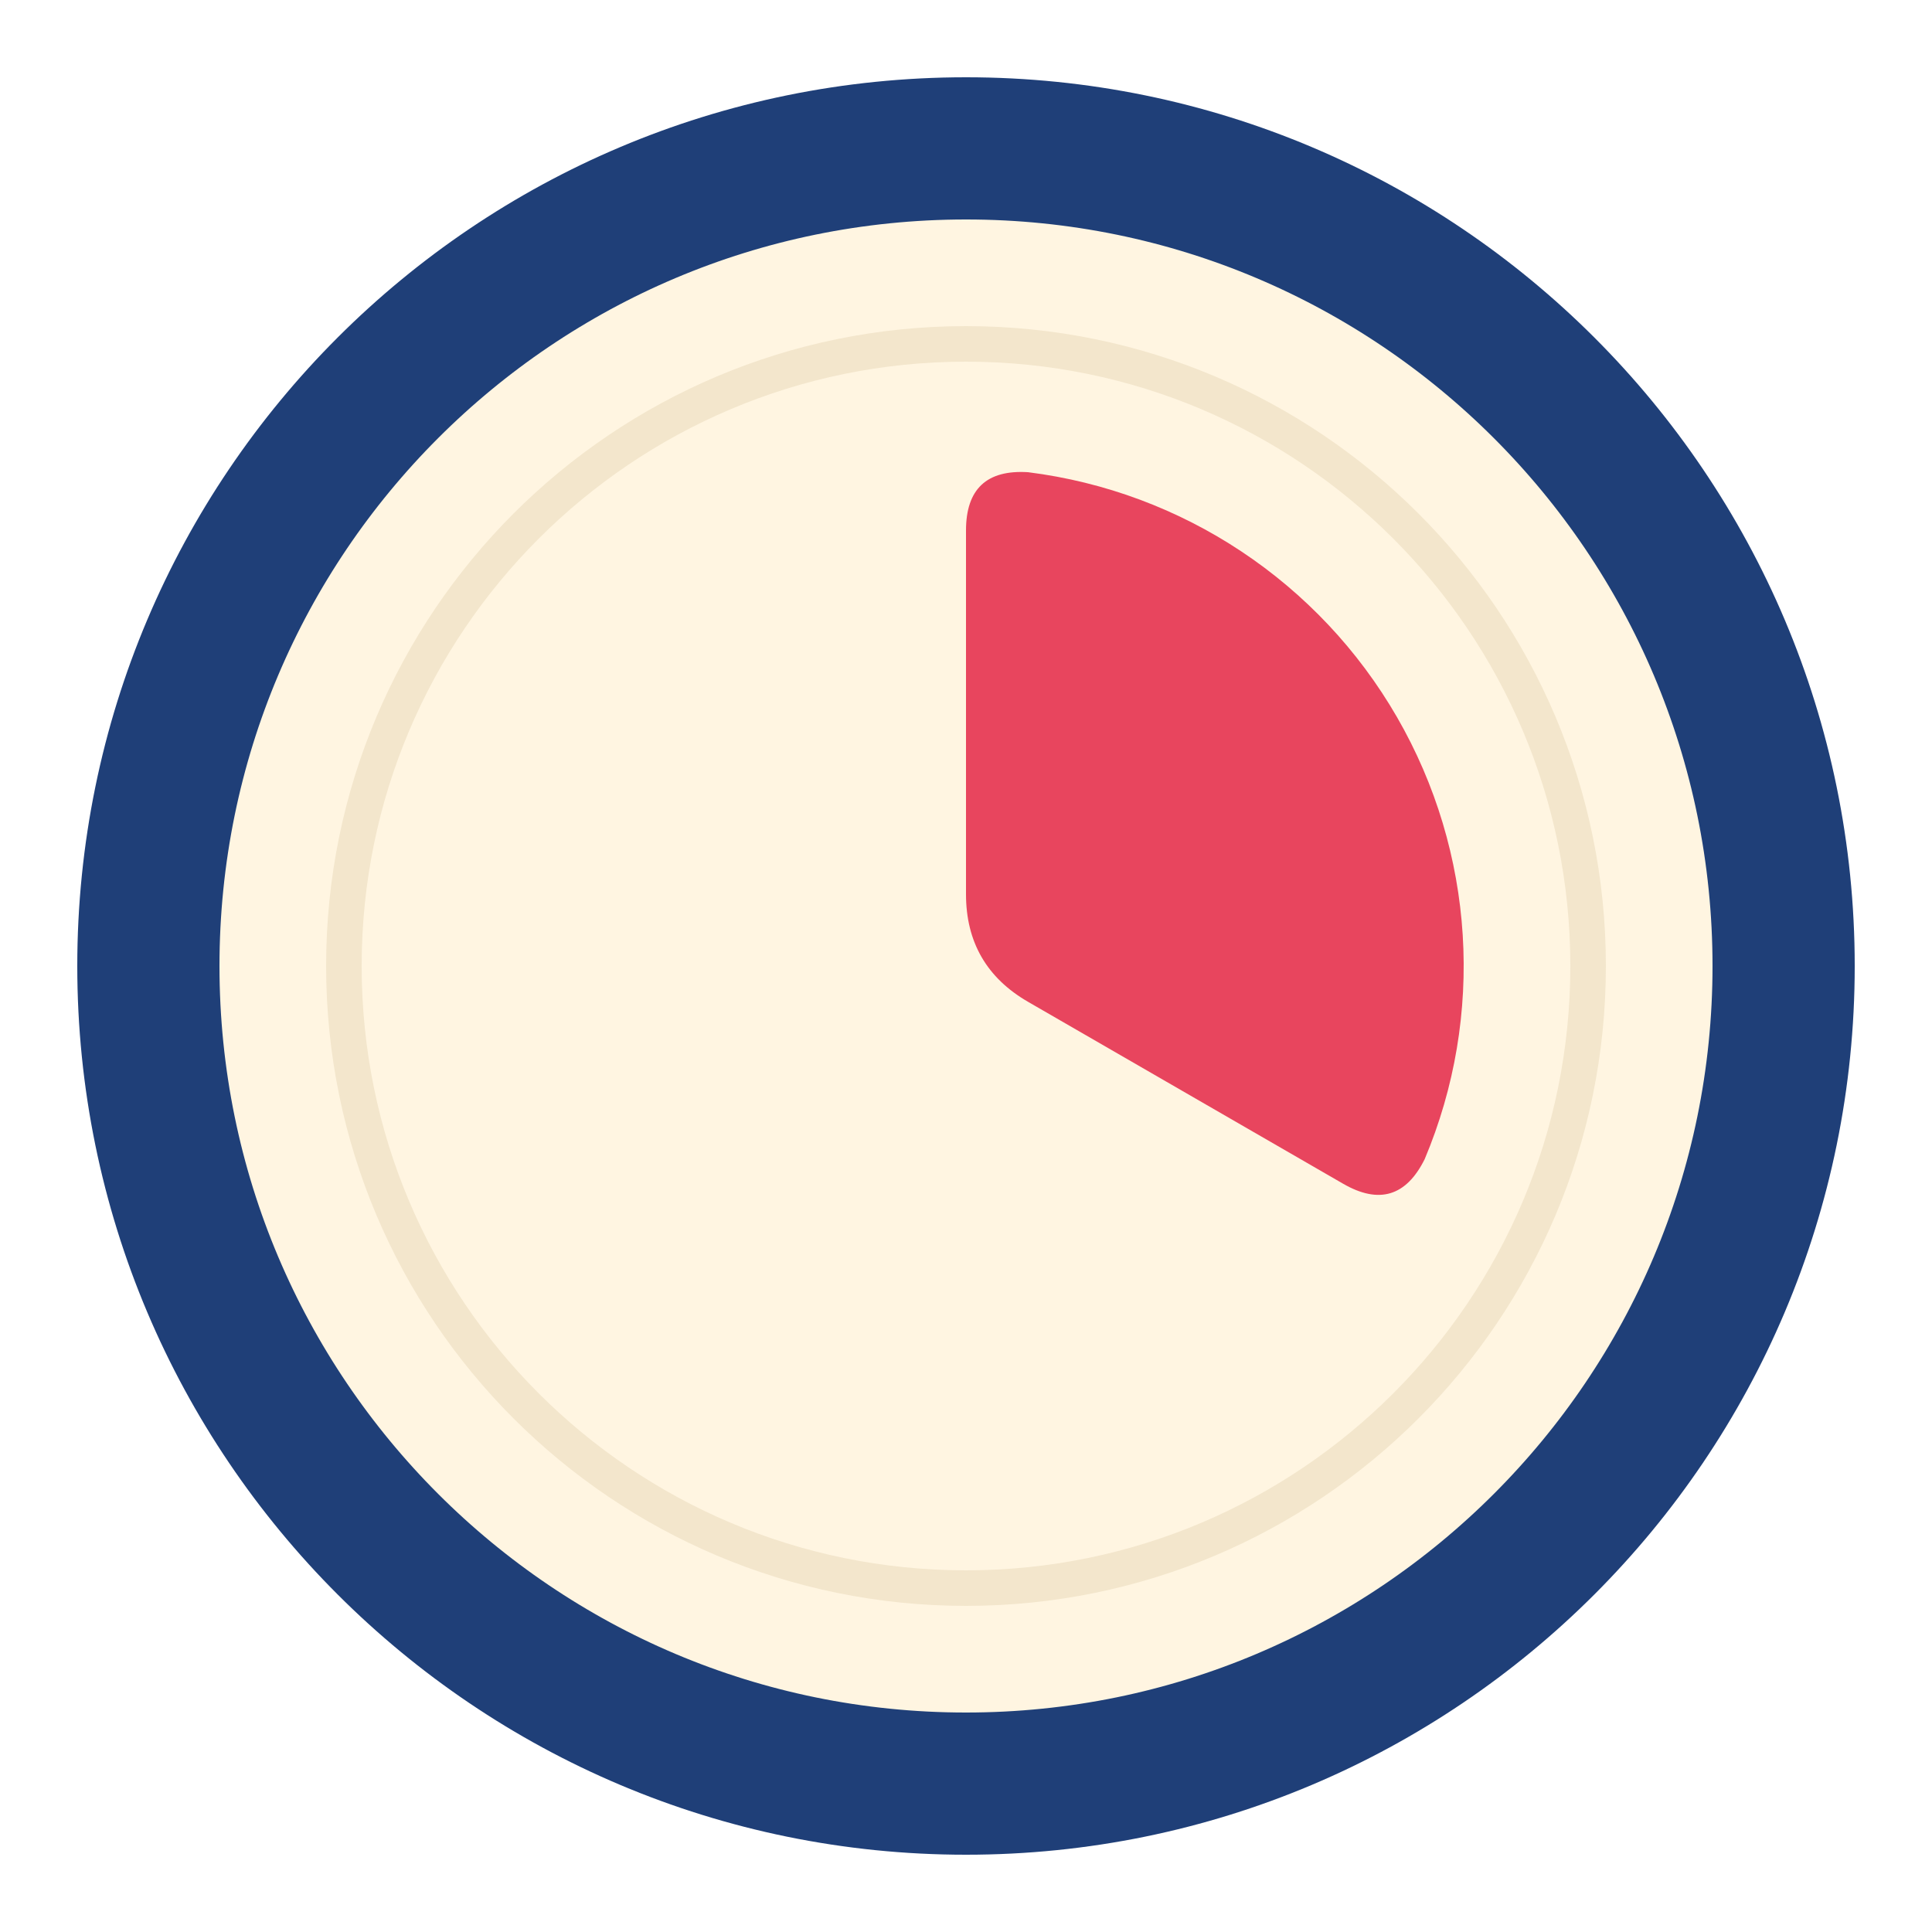
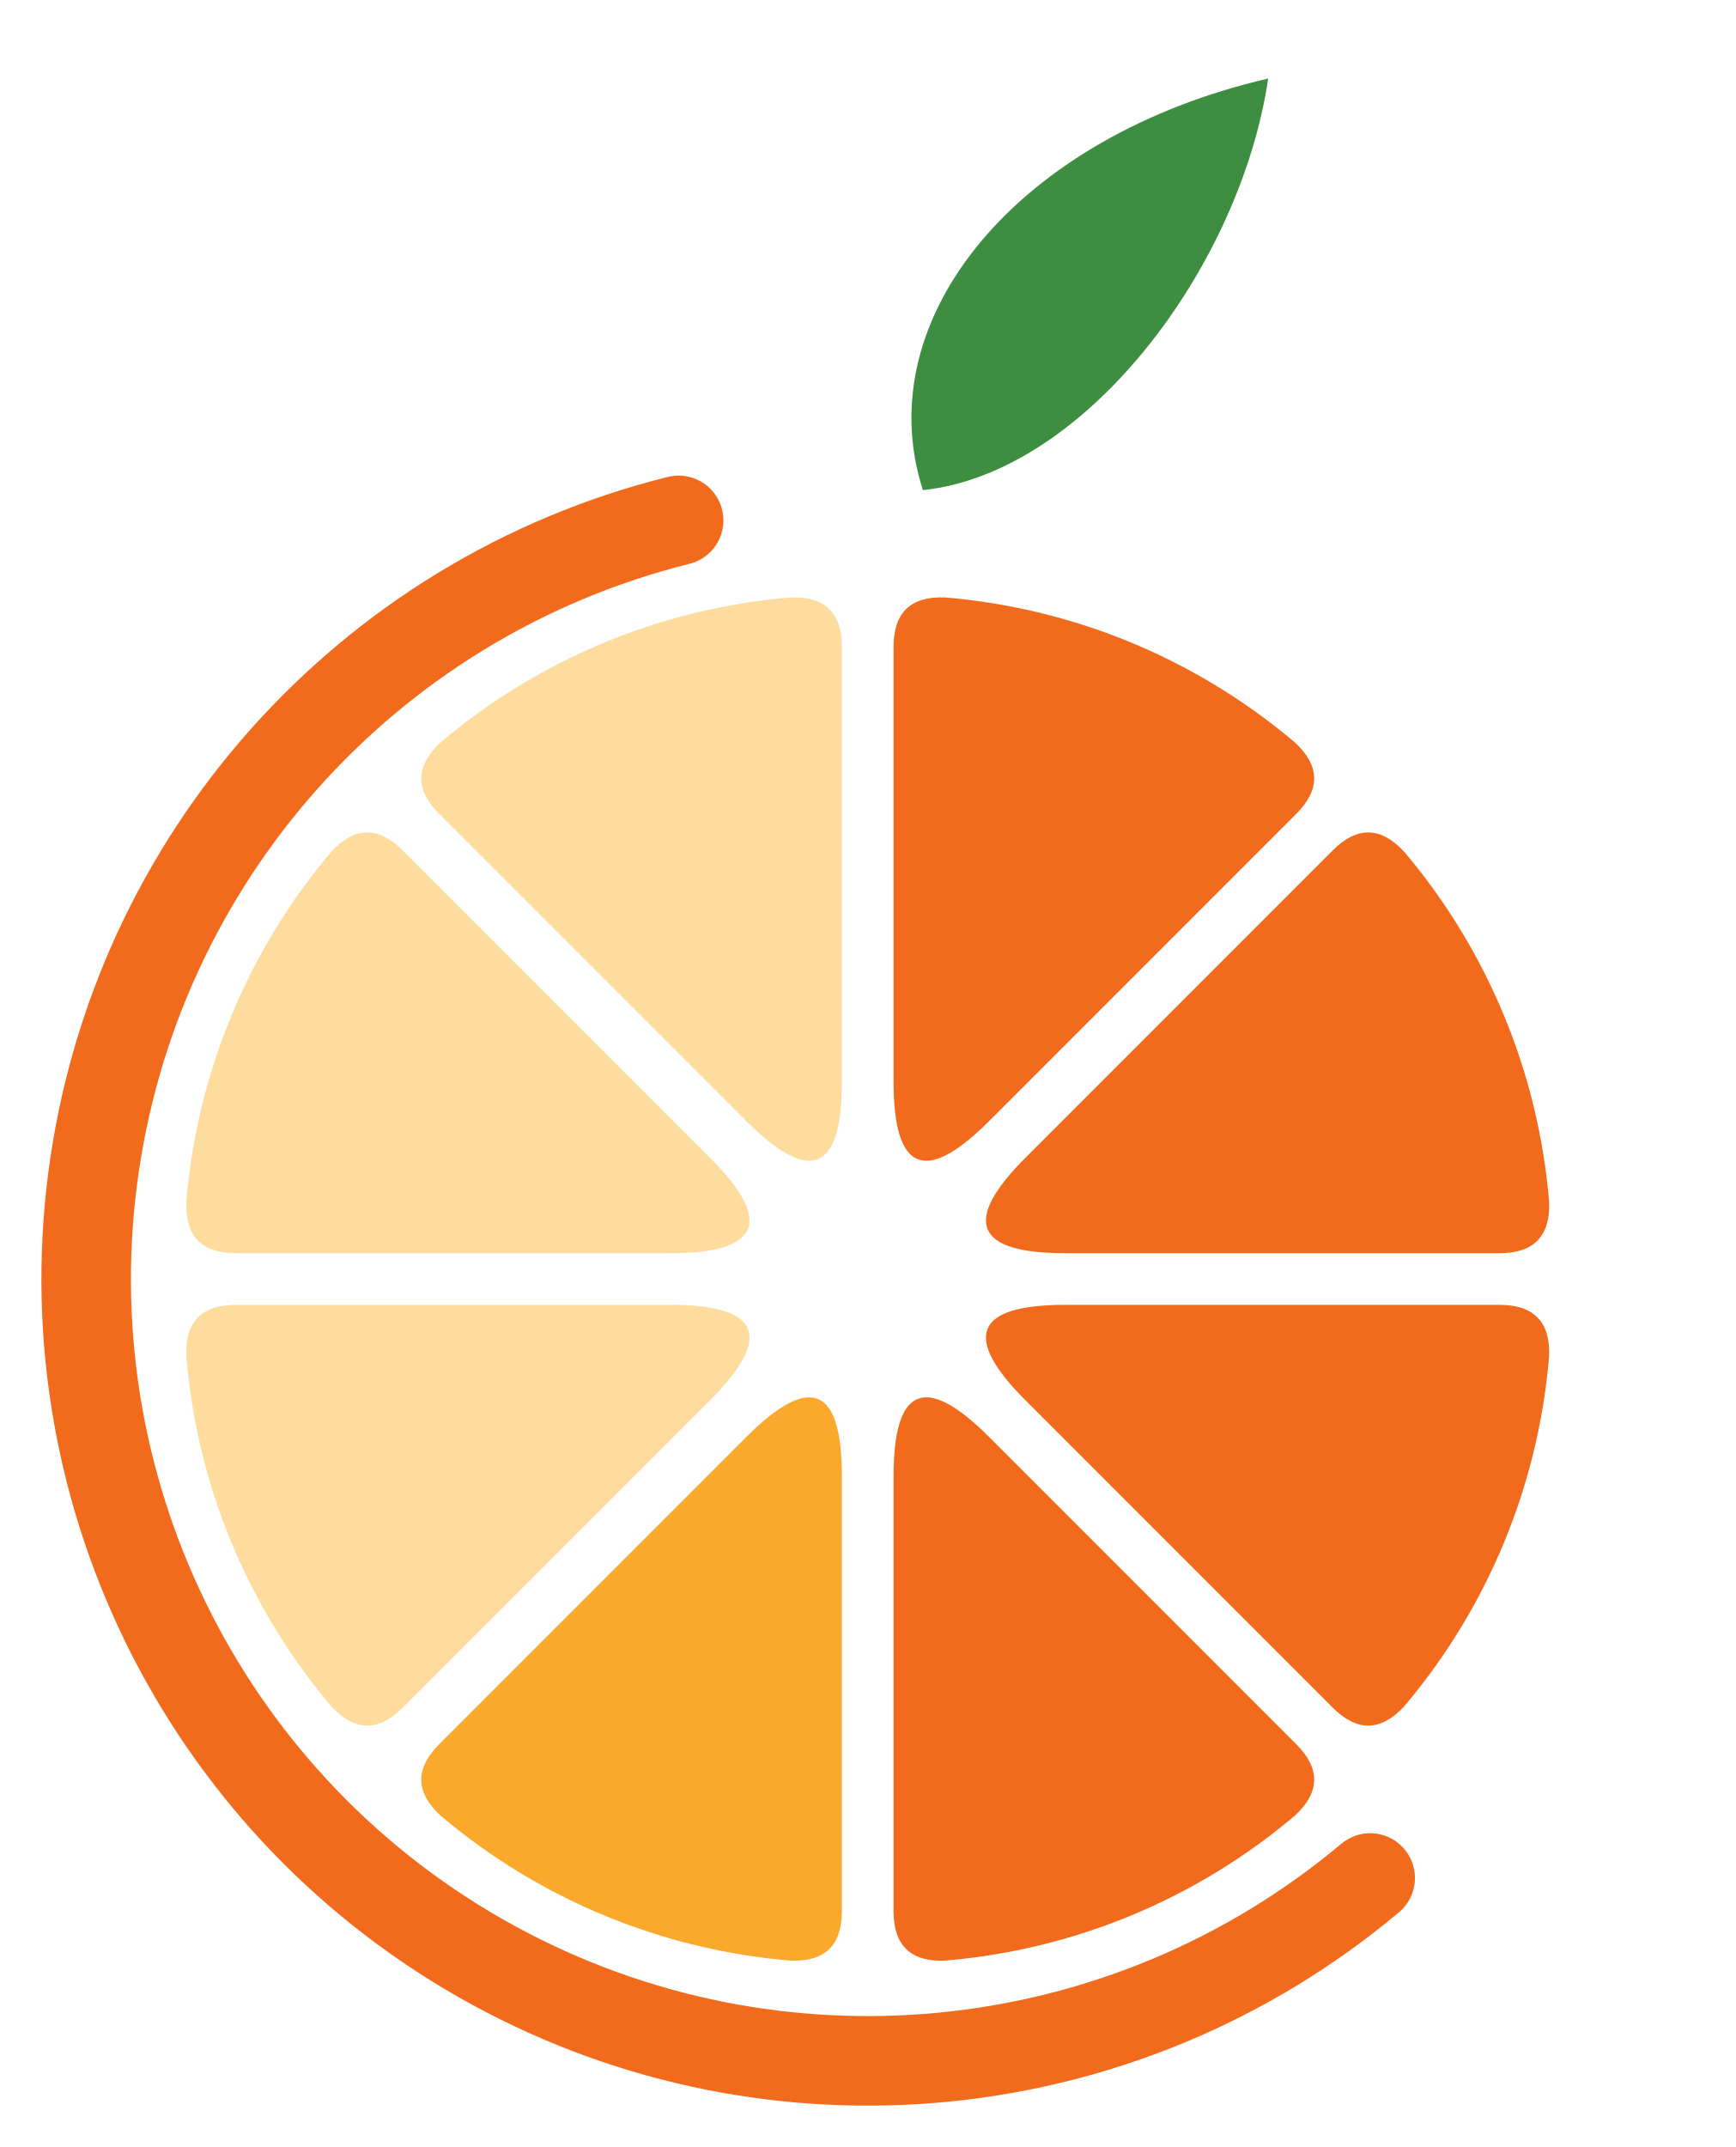
- <svg xmlns="http://www.w3.org/2000/svg" viewBox="0 0 100 100" width="100" height="100">
-   <circle cx="50" cy="50" r="42.320" fill="#FFF5E1" stroke="#1F3F78" stroke-width="7.360" />
-   <circle cx="50" cy="50" r="32.200" fill="none" stroke="#F3E6CC" stroke-width="1.840" />
-   <path d="M50.000,46.282 L50.000,27.460 Q50.000,24.240 53.212,24.441 A25.760,25.760 0 0 1 73.741,59.998 Q72.309,62.880 69.520,61.270 L53.220,51.859 Q50.000,50.000 50.000,46.282 Z" fill="#E8455E" />
+ <svg xmlns="http://www.w3.org/2000/svg" viewBox="0 0 252 311.67" width="252" height="311.67" role="img">
+   <path d="M129.75,157.02L129.75,93.92Q129.75,86.42 137.24,86.73A90.2,90.2 0 0 1 188.01,107.76Q193.53,112.84 188.23,118.14L143.61,162.76Q129.75,176.62 129.75,157.02Z" fill="#F26B1D" />
+   <path d="M148.91,168.06L193.53,123.44Q198.83,118.14 203.91,123.66A90.2,90.2 0 0 1 224.94,174.43Q225.25,181.92 217.75,181.92L154.65,181.92Q135.05,181.92 148.91,168.06Z" fill="#F26B1D" />
+   <path d="M154.65,189.42L217.75,189.42Q225.25,189.42 224.94,196.91A90.2,90.2 0 0 1 203.91,247.69Q198.83,253.2 193.53,247.9L148.91,203.28Q135.05,189.42 154.65,189.42Z" fill="#F26B1D" />
+   <path d="M143.61,208.58L188.23,253.2Q193.53,258.51 188.01,263.58A90.2,90.2 0 0 1 137.24,284.61Q129.75,284.93 129.75,277.43L129.75,214.32Q129.75,194.73 143.61,208.58Z" fill="#F26B1D" />
+   <path d="M122.25,214.32L122.25,277.43Q122.25,284.93 114.76,284.61A90.2,90.2 0 0 1 63.99,263.58Q58.47,258.51 63.77,253.2L108.39,208.58Q122.25,194.73 122.25,214.32Z" fill="#FBA92C" />
+   <path d="M103.09,203.28L58.47,247.9Q53.17,253.2 48.09,247.69A90.2,90.2 0 0 1 27.06,196.91Q26.75,189.42 34.25,189.42L97.35,189.42Q116.95,189.42 103.09,203.28Z" fill="#FDDC9E" />
+   <path d="M97.35,181.92L34.25,181.92Q26.75,181.92 27.06,174.43A90.2,90.2 0 0 1 48.09,123.66Q53.17,118.14 58.47,123.44L103.09,168.06Q116.95,181.92 97.35,181.92Z" fill="#FDDC9E" />
+   <path d="M108.39,162.76L63.77,118.14Q58.47,112.84 63.99,107.76A90.2,90.2 0 0 1 114.76,86.73Q122.25,86.42 122.25,93.92L122.25,157.02Q122.25,176.62 108.39,162.76Z" fill="#FDDC9E" />
+   <path d="M198.96,272.62A113.5,113.5 0 1 1 98.54,75.54" fill="none" stroke="#F26B1D" stroke-width="13" stroke-linecap="round" />
+   <path d="M134.01,71.15C125.93,46.05 148,19.76 184.15,11.4C180.14,38.58 157.72,68.65 134.01,71.15Z" fill="#3E8E41" />
</svg>
